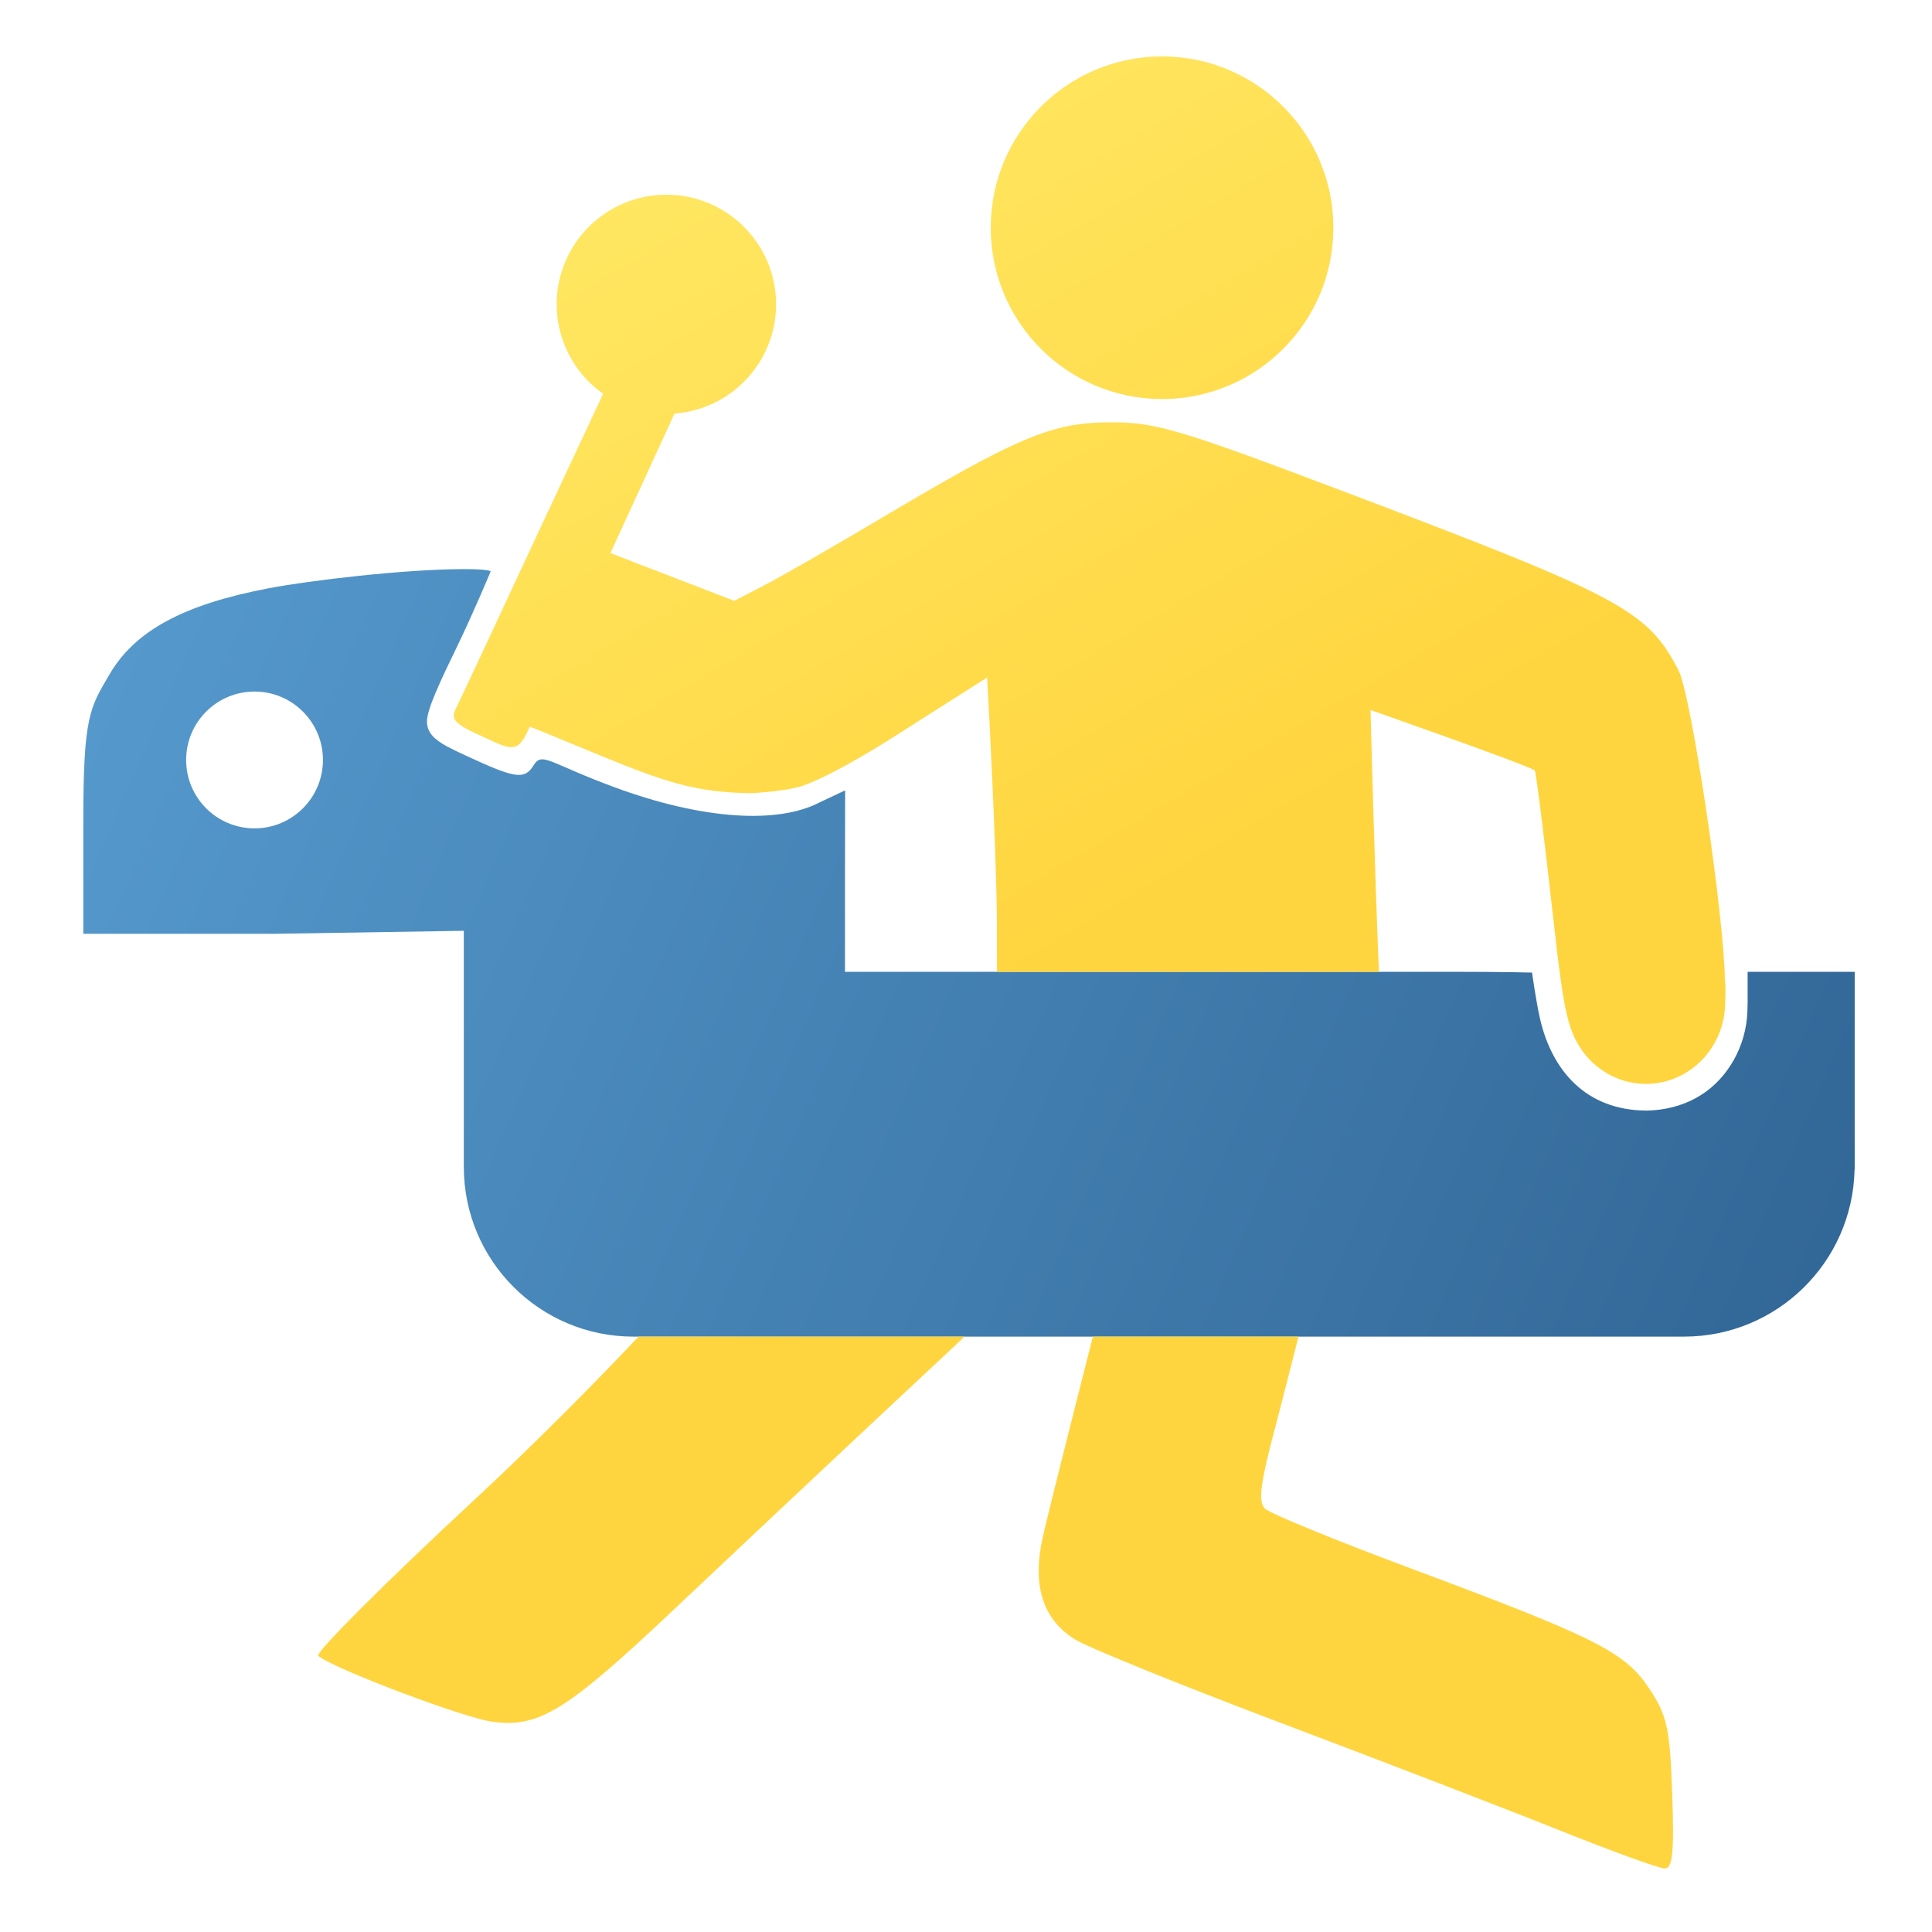
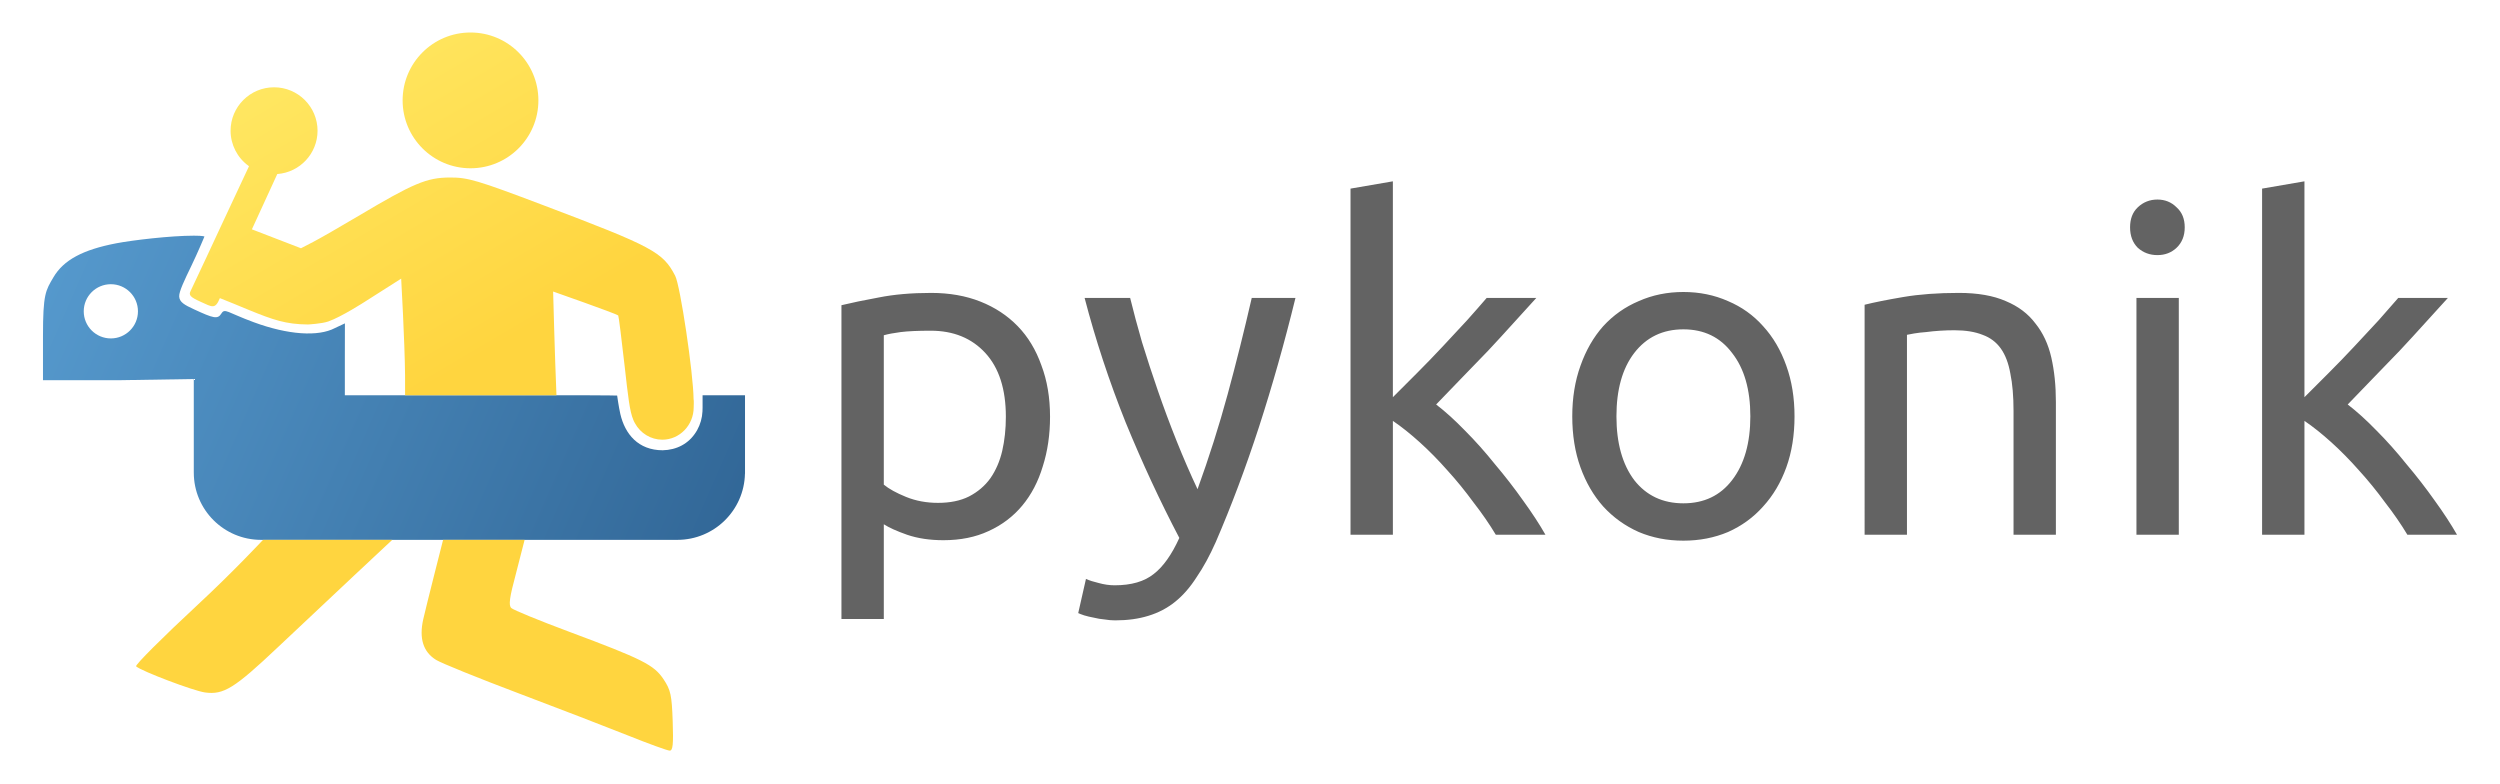
- <svg xmlns="http://www.w3.org/2000/svg" xmlns:xlink="http://www.w3.org/1999/xlink" version="1.1" id="svg2" width="254.205" height="254.205" viewBox="0 0 254.205 254.205">
+ <svg xmlns="http://www.w3.org/2000/svg" xmlns:xlink="http://www.w3.org/1999/xlink" version="1.1" id="svg2" width="830" height="260" viewBox="0 0 830 260" xml:space="preserve">
  <defs id="defs6">
    <linearGradient id="linearGradient45040">
      <stop style="stop-color:#ffe762;stop-opacity:1;" offset="0" id="stop45036" />
      <stop style="stop-color:#ffd53f;stop-opacity:1;" offset="1" id="stop45038" />
    </linearGradient>
    <linearGradient id="linearGradient43456">
      <stop style="stop-color:#569ace;stop-opacity:1;" offset="0" id="stop43452" />
      <stop style="stop-color:#316696;stop-opacity:1;" offset="1" id="stop43454" />
    </linearGradient>
-     <linearGradient xlink:href="#linearGradient43456" id="linearGradient43458" x1="52.781" y1="82.757" x2="285.355" y2="184.757" gradientUnits="userSpaceOnUse" spreadMethod="pad" gradientTransform="translate(1.414214)" />
+     <linearGradient xlink:href="#linearGradient43456" id="linearGradient43458" x1="52.781" y1="82.757" x2="285.355" y2="184.757" gradientUnits="userSpaceOnUse" spreadMethod="pad" gradientTransform="translate(4.724615,3.364385)" />
    <linearGradient xlink:href="#linearGradient45040" id="linearGradient45042" x1="118.5" y1="35" x2="177.75" y2="135.5" gradientUnits="userSpaceOnUse" />
    <linearGradient xlink:href="#linearGradient45040" id="linearGradient47239" gradientUnits="userSpaceOnUse" x1="118.5" y1="35" x2="177.75" y2="135.5" />
    <linearGradient xlink:href="#linearGradient45040" id="linearGradient47241" gradientUnits="userSpaceOnUse" x1="118.5" y1="35" x2="177.75" y2="135.5" />
    <linearGradient xlink:href="#linearGradient45040" id="linearGradient47243" gradientUnits="userSpaceOnUse" x1="118.5" y1="35" x2="177.75" y2="135.5" />
  </defs>
  <g id="g8" transform="translate(-43.23526,-8.13202)">
-     <path id="path737" style="fill:url(#linearGradient43458);fill-opacity:1" d="m 104.262,83.014 c -7.781,0 -20.4,1.508 -25.695,2.521 -11.184,2.14 -17.547,5.576 -20.9,11.289 -2.596,4.423 -3.478,5.468 -3.471,19.426 V 131 h 25.033 l 25.033,-0.398 V 150.25 161.639 l 0.004,0.004 -0.002,0.037 c 8.1e-4,12.328 9.995,22.321 22.322,22.32 h 138.225 c 12.206,-0.003 22.173,-9.756 22.439,-21.959 1.3e-4,-2.9e-4 0.019,-0.039 0.019,-0.039 V 151.777 136 h -6.623 -7.465 v 4.09 c 0,0 -0.015,0.865 -0.037,1.297 -0.104,2.151 -0.698,4.249 -1.736,6.127 -0.116,0.208 -0.236,0.411 -0.363,0.607 -2.448,3.979 -6.486,6.038 -11.104,6.135 -8.129,0 -12.529,-5.404 -14.066,-12.035 -0.55,-2.41 -1.057,-6.123 -1.057,-6.123 0,0 -3.593,-0.098 -10.244,-0.098 h -9.904 -50.256 -10 -10 v -12.025 l 0.021,-11.848 -3.271,1.539 c -5.606,2.964 -15.576,2.28 -26.998,-1.922 -8.808,-3.241 -9.584,-4.773 -10.75,-2.873 -1.231,2.007 -2.706,1.534 -9.035,-1.389 -3.219,-1.486 -4.874,-2.386 -4.967,-4.303 -0.078,-1.607 1.8,-5.507 4,-10.057 2.2,-4.549 4.387,-9.822 4.387,-9.822 0,0 -0.238,-0.287 -3.539,-0.287 z M 76.727,99.125 c 4.971,0 9,4.029 9,9 0,4.971 -4.029,9 -9,9 -4.971,0 -9,-4.029 -9,-9 0,-4.971 4.029,-9 9,-9 z" />
-     <g id="g752" style="fill:url(#linearGradient45042);fill-opacity:1" transform="translate(1.414214)">
+     <path id="path737" style="fill:url(#linearGradient43458);fill-opacity:1" d="m 107.572,86.378 c -7.781,0 -20.4,1.508 -25.695,2.521 -11.184,2.14 -17.547,5.576 -20.9,11.289 -2.596,4.423 -3.478,5.468 -3.471,19.426 v 14.75 h 25.033 l 25.033,-0.398 v 19.648 11.389 l 0.004,0.004 -0.002,0.037 c 8.1e-4,12.328 9.995,22.321 22.322,22.32 h 138.225 c 12.206,-0.003 22.173,-9.756 22.439,-21.959 1.3e-4,-2.9e-4 0.019,-0.039 0.019,-0.039 v -10.225 -15.777 h -6.623 -7.465 v 4.09 c 0,0 -0.015,0.865 -0.037,1.297 -0.104,2.151 -0.698,4.249 -1.736,6.127 -0.116,0.208 -0.236,0.411 -0.363,0.607 -2.448,3.979 -6.486,6.038 -11.104,6.135 -8.129,0 -12.529,-5.404 -14.066,-12.035 -0.55,-2.41 -1.057,-6.123 -1.057,-6.123 0,0 -3.593,-0.098 -10.244,-0.098 h -9.904 -50.256 -10 -10 v -12.025 l 0.021,-11.848 -3.271,1.539 c -5.606,2.964 -15.576,2.28 -26.998,-1.922 -8.808,-3.241 -9.584,-4.773 -10.75,-2.873 -1.231,2.007 -2.706,1.534 -9.035,-1.389 -3.219,-1.486 -4.874,-2.386 -4.967,-4.303 -0.078,-1.607 1.8,-5.507 4,-10.057 2.2,-4.549 4.387,-9.822 4.387,-9.822 0,0 -0.238,-0.287 -3.539,-0.287 z M 80.037,102.489 c 4.971,0 9,4.029 9,9 0,4.971 -4.029,9 -9,9 -4.971,0 -9,-4.029 -9,-9 0,-4.971 4.029,-9 9,-9 z" />
+     <g id="g752" style="fill:url(#linearGradient45042);fill-opacity:1" transform="translate(4.724615,3.364385)">
      <path style="fill:url(#linearGradient47239);fill-opacity:1" d="m 223.256,136 c -0.557,-13.033 -1.107,-34.447 -1.107,-34.447 0,0 20.604,7.223 21.611,7.947 0.143,0.103 1.104,7.681 2.135,16.842 1.143,10.157 1.671,14.958 2.861,17.779 0.137,0.401 0.353,0.764 0.535,1.117 1.838,3.393 5.311,5.5 9.084,5.512 5.764,0 10.438,-4.813 10.438,-10.75 -8.8e-4,-0.741 0.111,-2.042 -0.037,-2.768 -0.072,-8.524 -4.405,-37.614 -6.102,-40.895 C 258.599,88.459 255.235,86.656 219,72.939 c -22.135,-8.379 -25.143,-9.271 -31.166,-9.24 -7.644,0.039 -11.989,1.869 -30.334,12.771 -6.05,3.596 -12.816,7.479 -15.035,8.629 l -4.035,2.09 -8.145,-3.141 -8.145,-3.141 8.428,-18.359 c 7.524,-0.558 13.35,-6.816 13.369,-14.361 0,-7.974 -6.464,-14.438 -14.438,-14.438 -7.974,0 -14.438,6.464 -14.438,14.438 0.014,4.625 2.243,8.963 5.994,11.668 l 0.115,0.111 -9.232,19.732 c 0,0 -9.577,20.601 -10.096,21.578 -0.788,1.484 -0.234,2.097 3.357,3.721 3.768,1.704 4.751,2.562 6.312,-1.252 0.022,-0.053 9.607,3.922 9.607,3.922 8.079,3.299 12.289,4.772 19.646,4.828 0,0 4.593,-0.242 6.732,-0.996 4.413,-1.556 12.135,-6.549 12.135,-6.549 l 12.07,-7.676 c 0,0 1.171,20.619 1.291,31.975 L 173,136" id="path731" />
      <path style="fill:url(#linearGradient47241);fill-opacity:1" d="m 125.834,184 c 0,0 -9.921,10.631 -21.639,21.51 -11.718,10.879 -20.943,20.099 -20.5,20.488 1.846,1.623 19.056,8.143 22.875,8.666 6.184,0.848 9.752,-1.365 24.174,-14.998 7.079,-6.691 18.523,-17.454 25.432,-23.916 L 168.736,184 h 16.881 c 0,0 -5.678,22.288 -6.594,26.383 -1.425,6.374 0.002,10.858 4.291,13.486 1.753,1.074 13.986,6.03 27.186,11.014 13.2,4.983 29.625,11.313 36.5,14.066 6.875,2.754 13.105,5.017 13.844,5.029 1.058,0.018 1.271,-2.066 1,-9.805 -0.302,-8.643 -0.664,-10.311 -3.002,-13.84 -3.199,-4.83 -6.93,-6.71 -31.49,-15.869 -9.818,-3.661 -18.405,-7.182 -19.08,-7.824 -0.967,-0.919 -0.628,-3.4 1.59,-11.654 L 212.678,184 h 50.719" id="path729" />
      <path style="fill:url(#linearGradient47243);fill-opacity:1" d="m 194.719,15.557 c -12.448,-1.8e-5 -22.539,10.091 -22.539,22.539 -2e-5,12.448 10.091,22.539 22.539,22.539 12.448,1.8e-5 22.539,-10.091 22.539,-22.539 2e-5,-12.448 -10.091,-22.539 -22.539,-22.539 z" id="path170" />
    </g>
+     <path style="font-size:151.205px;font-family:Ubuntu;-inkscape-font-specification:Ubuntu;text-align:center;letter-spacing:3.46px;text-anchor:middle;fill:#636363;stroke:#44aa00;stroke-width:0" d="m 377.181,146.505 q 0,-13.76 -6.804,-21.169 -6.804,-7.409 -18.145,-7.409 -6.351,0 -9.98,0.454 -3.478,0.454 -5.595,1.058 v 49.595 q 2.57,2.117 7.409,4.083 4.839,1.966 10.584,1.966 6.048,0 10.282,-2.117 4.385,-2.268 7.107,-6.048 2.722,-3.931 3.931,-9.072 1.21,-5.292 1.21,-11.34 z m 14.667,0 q 0,8.921 -2.419,16.481 -2.268,7.56 -6.804,13.004 -4.536,5.443 -11.189,8.467 -6.502,3.024 -14.969,3.024 -6.804,0 -12.096,-1.814 -5.141,-1.814 -7.711,-3.478 v 31.451 H 322.596 V 109.46 q 4.99,-1.21 12.399,-2.57 7.56,-1.512 17.389,-1.512 9.072,0 16.33,2.873 7.258,2.873 12.399,8.165 5.141,5.292 7.863,13.004 2.873,7.56 2.873,17.086 z m 11.928,53.829 q 1.663,0.756 4.234,1.361 2.722,0.756 5.292,0.756 8.316,0 13.004,-3.78 4.687,-3.629 8.467,-11.945 -9.526,-18.145 -17.842,-38.406 -8.165,-20.413 -13.608,-41.279 h 15.12 q 1.663,6.804 3.931,14.667 2.419,7.863 5.292,16.179 2.873,8.316 6.199,16.633 3.327,8.316 6.955,16.028 5.746,-15.877 9.98,-31.451 4.234,-15.574 8.014,-32.055 h 14.516 q -5.443,22.227 -12.096,42.791 -6.653,20.413 -14.364,38.255 -3.024,6.804 -6.351,11.643 -3.175,4.99 -7.107,8.165 -3.931,3.175 -8.921,4.687 -4.839,1.512 -11.038,1.512 -1.663,0 -3.478,-0.302 -1.814,-0.151 -3.629,-0.605 -1.663,-0.302 -3.175,-0.756 -1.361,-0.454 -1.966,-0.756 z m 116.259,-57.912 q 4.536,3.478 9.526,8.619 5.141,5.141 9.98,11.189 4.99,5.897 9.375,12.096 4.385,6.048 7.409,11.34 h -16.481 q -3.175,-5.292 -7.409,-10.736 -4.083,-5.595 -8.619,-10.584 -4.536,-5.141 -9.224,-9.375 -4.687,-4.234 -8.921,-7.107 v 37.801 H 491.607 V 70.751 l 14.062,-2.419 v 71.671 q 3.629,-3.629 8.014,-8.014 4.385,-4.385 8.619,-8.921 4.234,-4.536 8.014,-8.619 3.78,-4.234 6.502,-7.409 h 16.481 q -3.478,3.78 -7.56,8.316 -4.083,4.536 -8.467,9.224 -4.385,4.536 -8.921,9.223 -4.385,4.536 -8.316,8.619 z m 118.981,3.931 q 0,9.375 -2.722,16.935 -2.722,7.56 -7.711,13.004 -4.839,5.443 -11.643,8.467 -6.804,2.873 -14.818,2.873 -8.014,0 -14.818,-2.873 -6.804,-3.024 -11.794,-8.467 -4.839,-5.443 -7.56,-13.004 -2.722,-7.56 -2.722,-16.935 0,-9.224 2.722,-16.784 2.722,-7.711 7.56,-13.155 4.99,-5.443 11.794,-8.316 6.804,-3.024 14.818,-3.024 8.014,0 14.818,3.024 6.804,2.873 11.643,8.316 4.99,5.443 7.711,13.155 2.722,7.56 2.722,16.784 z m -14.667,0 q 0,-13.306 -6.048,-21.017 -5.897,-7.863 -16.179,-7.863 -10.282,0 -16.33,7.863 -5.897,7.711 -5.897,21.017 0,13.306 5.897,21.169 6.048,7.711 16.33,7.711 10.282,0 16.179,-7.711 6.048,-7.863 6.048,-21.169 z m 37.935,-37.045 q 4.839,-1.21 12.852,-2.57 8.014,-1.361 18.447,-1.361 9.375,0 15.574,2.722 6.199,2.57 9.828,7.409 3.78,4.687 5.292,11.34 1.512,6.653 1.512,14.667 v 44.152 H 711.727 V 144.539 q 0,-7.258 -1.058,-12.399 -0.907,-5.141 -3.175,-8.316 -2.268,-3.175 -6.048,-4.536 -3.78,-1.512 -9.375,-1.512 -2.268,0 -4.687,0.151 -2.419,0.151 -4.687,0.454 -2.117,0.151 -3.931,0.454 -1.663,0.302 -2.419,0.454 v 66.379 h -14.062 z m 104.314,76.359 h -14.062 v -78.627 h 14.062 z m -7.107,-92.84 q -3.78,0 -6.502,-2.419 -2.57,-2.57 -2.57,-6.804 0,-4.234 2.57,-6.653 2.722,-2.57 6.502,-2.57 3.78,0 6.351,2.57 2.722,2.419 2.722,6.653 0,4.234 -2.722,6.804 -2.57,2.419 -6.351,2.419 z m 63.186,49.595 q 4.536,3.478 9.526,8.619 5.141,5.141 9.98,11.189 4.99,5.897 9.375,12.096 4.385,6.048 7.409,11.34 h -16.481 q -3.175,-5.292 -7.409,-10.736 -4.083,-5.595 -8.619,-10.584 -4.536,-5.141 -9.224,-9.375 -4.687,-4.234 -8.921,-7.107 v 37.801 H 794.249 V 70.751 l 14.062,-2.419 v 71.671 q 3.629,-3.629 8.014,-8.014 4.385,-4.385 8.619,-8.921 4.234,-4.536 8.014,-8.619 3.78,-4.234 6.502,-7.409 h 16.481 q -3.478,3.78 -7.56,8.316 -4.083,4.536 -8.467,9.224 -4.385,4.536 -8.921,9.223 -4.385,4.536 -8.316,8.619 z" id="text1" aria-label="pykonik" />
  </g>
</svg>
